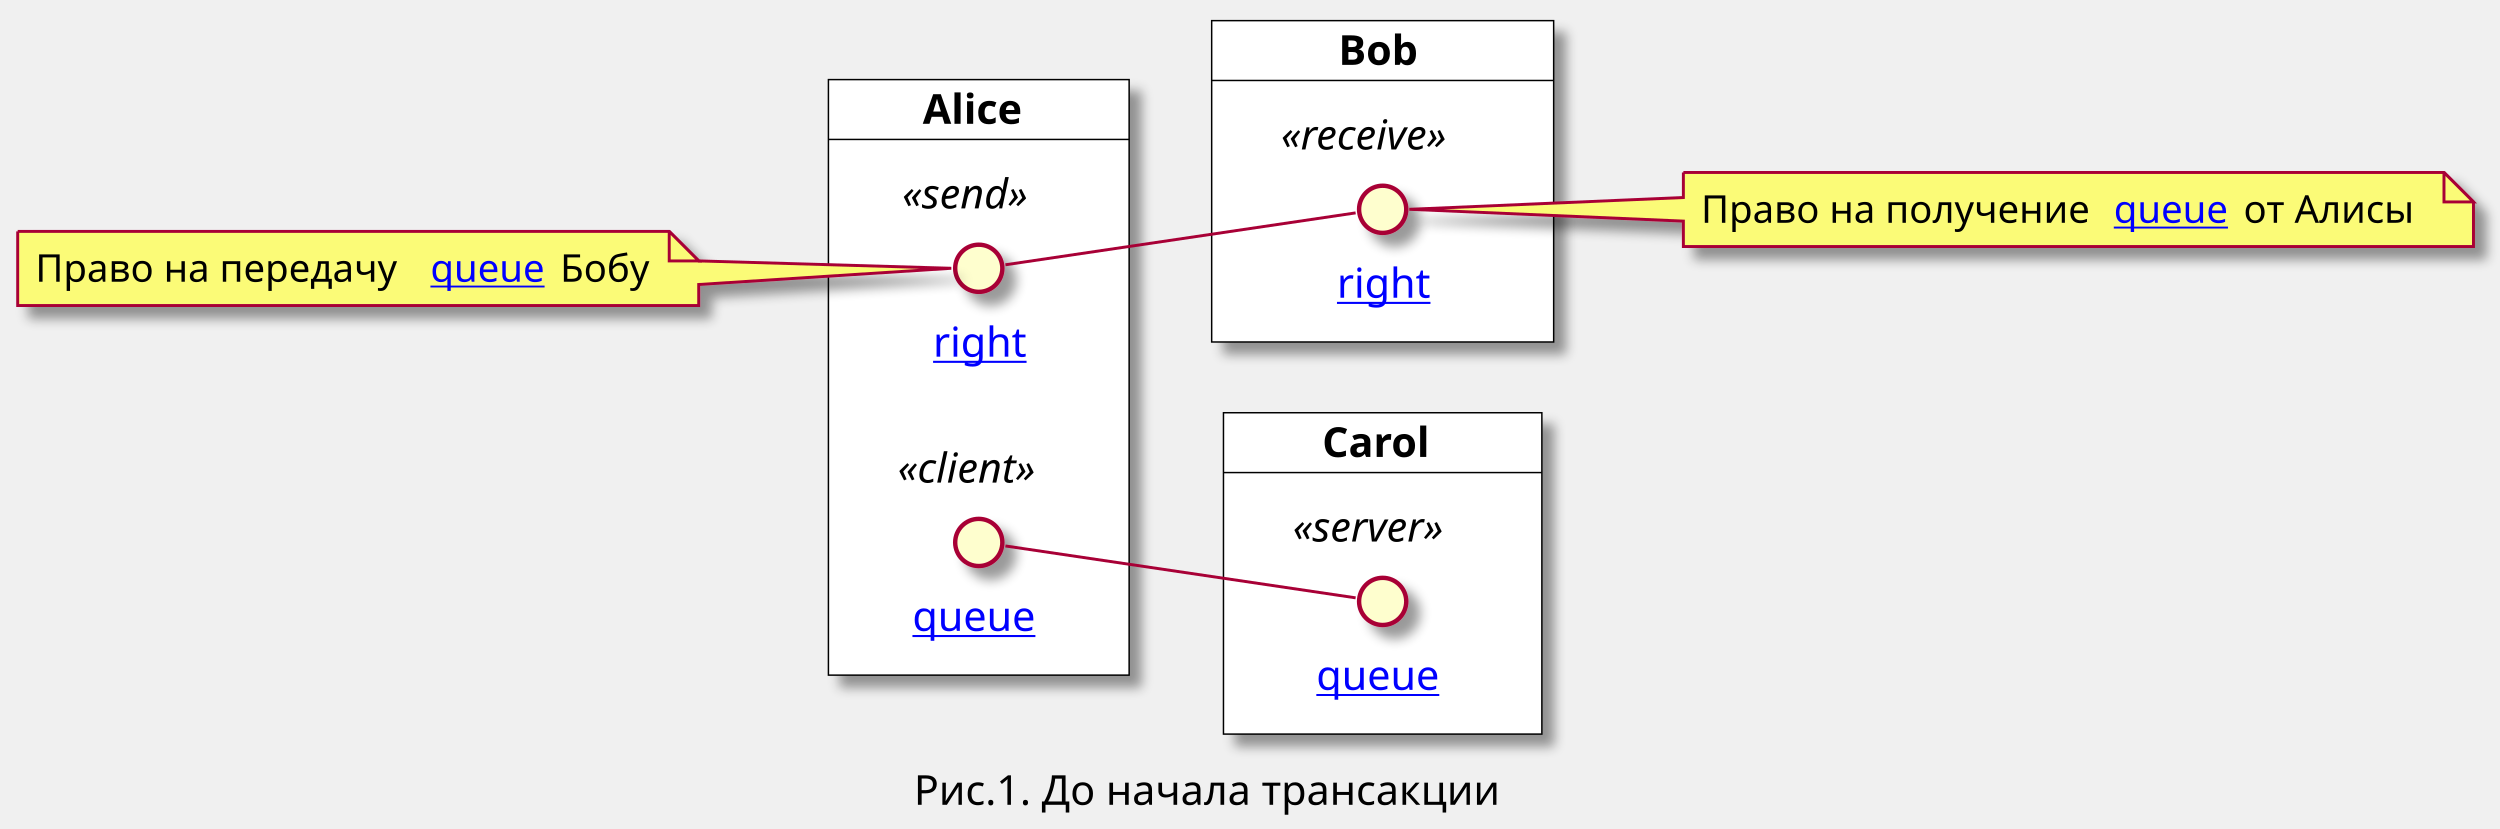
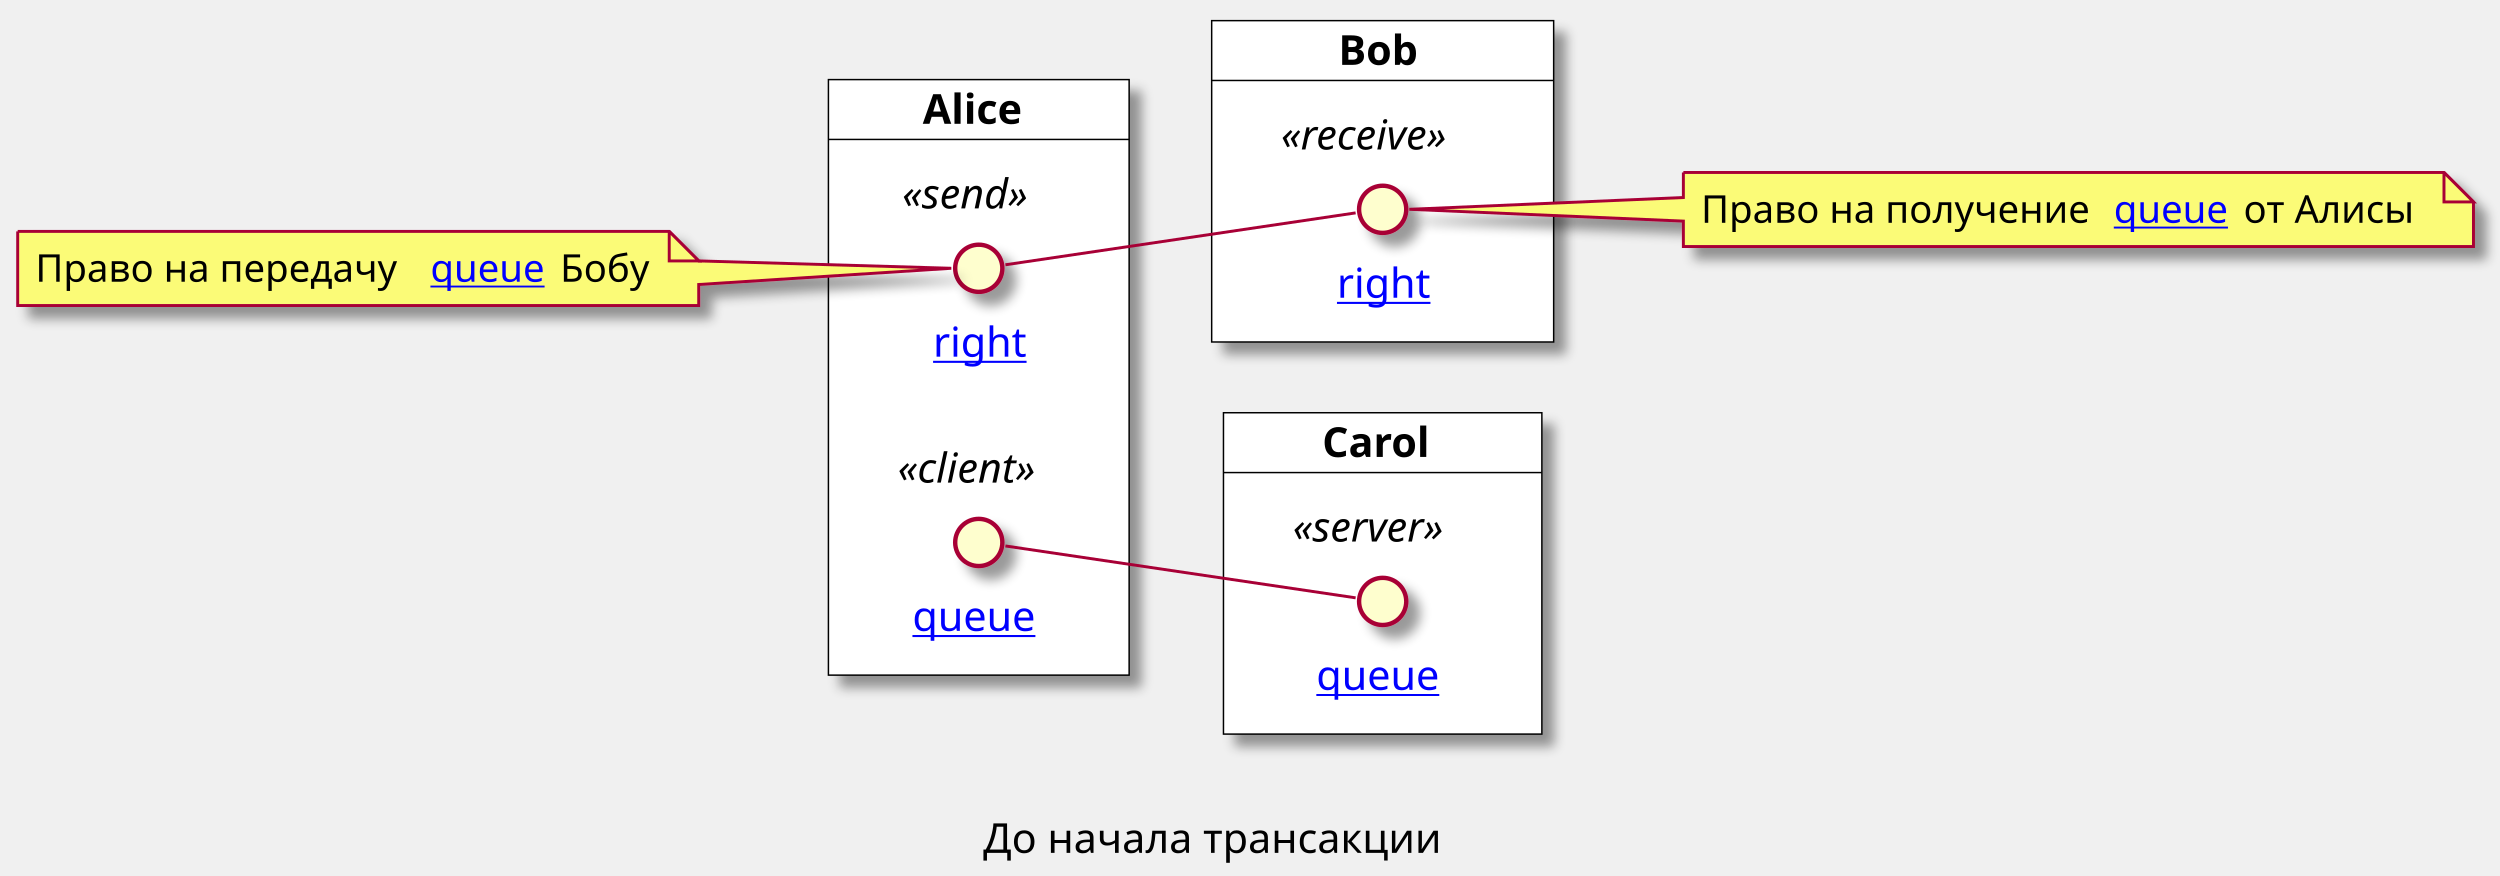
- <svg xmlns="http://www.w3.org/2000/svg" xmlns:xlink="http://www.w3.org/1999/xlink" contentScriptType="application/ecmascript" contentStyleType="text/css" height="281px" preserveAspectRatio="none" style="width:848px;height:281px;background:#FFFFFF;" version="1.1" viewBox="0 0 848 281" width="848px" zoomAndPan="magnify">
+ <svg xmlns="http://www.w3.org/2000/svg" xmlns:xlink="http://www.w3.org/1999/xlink" contentScriptType="application/ecmascript" contentStyleType="text/css" height="297px" preserveAspectRatio="none" style="width:848px;height:297px;background:#FFFFFF;" version="1.1" viewBox="0 0 848 297" width="848px" zoomAndPan="magnify">
  <defs>
-     <filter height="300%" id="f1o0x47ypjtqjx" width="300%" x="-1" y="-1">
+     <filter height="300%" id="f26lsopewtmd3" width="300%" x="-1" y="-1">
      <feGaussianBlur result="blurOut" stdDeviation="2.0" />
      <feColorMatrix in="blurOut" result="blurOut2" type="matrix" values="0 0 0 0 0 0 0 0 0 0 0 0 0 0 0 0 0 0 .4 0" />
      <feOffset dx="4.0" dy="4.0" in="blurOut2" result="blurOut3" />
      <feBlend in="SourceGraphic" in2="blurOut3" mode="normal" />
    </filter>
  </defs>
  <g>
-     <rect fill="#FFFFFF" filter="url(#f1o0x47ypjtqjx)" height="202" style="stroke:#000000;stroke-width:0.5;" width="102" x="281" y="27" />
+     <rect fill="#FFFFFF" filter="url(#f26lsopewtmd3)" height="202" style="stroke:#000000;stroke-width:0.5;" width="102" x="281" y="27" />
    <line style="stroke:#000000;stroke-width:0.5;" x1="281" x2="383" y1="47.297" y2="47.297" />
    <text fill="#000000" font-family="sans-serif" font-size="14" font-weight="bold" lengthAdjust="spacing" textLength="38" x="313" y="41.995">Alice</text>
-     <rect fill="#FFFFFF" filter="url(#f1o0x47ypjtqjx)" height="109" style="stroke:#000000;stroke-width:0.5;" width="116" x="411" y="7" />
+     <rect fill="#FFFFFF" filter="url(#f26lsopewtmd3)" height="109" style="stroke:#000000;stroke-width:0.5;" width="116" x="411" y="7" />
    <line style="stroke:#000000;stroke-width:0.5;" x1="411" x2="527" y1="27.297" y2="27.297" />
    <text fill="#000000" font-family="sans-serif" font-size="14" font-weight="bold" lengthAdjust="spacing" textLength="30" x="454" y="21.995">Bob</text>
-     <rect fill="#FFFFFF" filter="url(#f1o0x47ypjtqjx)" height="109" style="stroke:#000000;stroke-width:0.5;" width="108" x="415" y="140" />
+     <rect fill="#FFFFFF" filter="url(#f26lsopewtmd3)" height="109" style="stroke:#000000;stroke-width:0.5;" width="108" x="415" y="140" />
    <line style="stroke:#000000;stroke-width:0.5;" x1="415" x2="523" y1="160.297" y2="160.297" />
    <text fill="#000000" font-family="sans-serif" font-size="14" font-weight="bold" lengthAdjust="spacing" textLength="41" x="448.5" y="154.995">Carol</text>
-     <ellipse cx="332" cy="91" fill="#FEFECE" filter="url(#f1o0x47ypjtqjx)" rx="8" ry="8" style="stroke:#A80036;stroke-width:1.5;" />
+     <ellipse cx="332" cy="91" fill="#FEFECE" filter="url(#f26lsopewtmd3)" rx="8" ry="8" style="stroke:#A80036;stroke-width:1.5;" />
    <a href="/work/transaction-types/queue-example/diagrams/right-send/" target="_top" title="right" xlink:actuate="onRequest" xlink:href="/work/transaction-types/queue-example/diagrams/right-send/" xlink:show="new" xlink:title="right" xlink:type="simple">
      <text fill="#0000FF" font-family="sans-serif" font-size="14" lengthAdjust="spacing" text-decoration="underline" textLength="31" x="316.5" y="120.995">right</text>
    </a>
    <text fill="#000000" font-family="sans-serif" font-size="14" font-style="italic" lengthAdjust="spacing" textLength="52" x="306" y="70.698">«send»</text>
-     <ellipse cx="332" cy="184" fill="#FEFECE" filter="url(#f1o0x47ypjtqjx)" rx="8" ry="8" style="stroke:#A80036;stroke-width:1.5;" />
+     <ellipse cx="332" cy="184" fill="#FEFECE" filter="url(#f26lsopewtmd3)" rx="8" ry="8" style="stroke:#A80036;stroke-width:1.5;" />
    <a href="/work/transaction-types/queue-example/diagrams/queue-client/" target="_top" title="queue" xlink:actuate="onRequest" xlink:href="/work/transaction-types/queue-example/diagrams/queue-client/" xlink:show="new" xlink:title="queue" xlink:type="simple">
      <text fill="#0000FF" font-family="sans-serif" font-size="14" lengthAdjust="spacing" text-decoration="underline" textLength="45" x="309.5" y="213.995">queue</text>
    </a>
    <text fill="#000000" font-family="sans-serif" font-size="14" font-style="italic" lengthAdjust="spacing" textLength="55" x="304.5" y="163.698">«client»</text>
-     <ellipse cx="469" cy="71" fill="#FEFECE" filter="url(#f1o0x47ypjtqjx)" rx="8" ry="8" style="stroke:#A80036;stroke-width:1.5;" />
+     <ellipse cx="469" cy="71" fill="#FEFECE" filter="url(#f26lsopewtmd3)" rx="8" ry="8" style="stroke:#A80036;stroke-width:1.5;" />
    <a href="/work/transaction-types/queue-example/diagrams/right-receive/" target="_top" title="right" xlink:actuate="onRequest" xlink:href="/work/transaction-types/queue-example/diagrams/right-receive/" xlink:show="new" xlink:title="right" xlink:type="simple">
      <text fill="#0000FF" font-family="sans-serif" font-size="14" lengthAdjust="spacing" text-decoration="underline" textLength="31" x="453.5" y="100.995">right</text>
    </a>
    <text fill="#000000" font-family="sans-serif" font-size="14" font-style="italic" lengthAdjust="spacing" textLength="69" x="434.5" y="50.698">«receive»</text>
-     <ellipse cx="469" cy="204" fill="#FEFECE" filter="url(#f1o0x47ypjtqjx)" rx="8" ry="8" style="stroke:#A80036;stroke-width:1.5;" />
+     <ellipse cx="469" cy="204" fill="#FEFECE" filter="url(#f26lsopewtmd3)" rx="8" ry="8" style="stroke:#A80036;stroke-width:1.5;" />
    <a href="/work/transaction-types/queue-example/diagrams/queue-server/" target="_top" title="queue" xlink:actuate="onRequest" xlink:href="/work/transaction-types/queue-example/diagrams/queue-server/" xlink:show="new" xlink:title="queue" xlink:type="simple">
      <text fill="#0000FF" font-family="sans-serif" font-size="14" lengthAdjust="spacing" text-decoration="underline" textLength="45" x="446.5" y="233.995">queue</text>
    </a>
    <text fill="#000000" font-family="sans-serif" font-size="14" font-style="italic" lengthAdjust="spacing" textLength="61" x="438.5" y="183.698">«server»</text>
-     <path d="M6,78.5 L6,103.633 A0,0 0 0 0 6,103.633 L237,103.633 A0,0 0 0 0 237,103.633 L237,96.5 L322.67,91 L237,88.5 L237,88.5 L227,78.5 L6,78.5 A0,0 0 0 0 6,78.5 " fill="#FBFB77" filter="url(#f1o0x47ypjtqjx)" style="stroke:#A80036;stroke-width:1.0;" />
+     <path d="M6,78.5 L6,103.633 A0,0 0 0 0 6,103.633 L237,103.633 A0,0 0 0 0 237,103.633 L237,96.5 L322.67,91 L237,88.5 L237,88.5 L227,78.5 L6,78.5 A0,0 0 0 0 6,78.5 " fill="#FBFB77" filter="url(#f26lsopewtmd3)" style="stroke:#A80036;stroke-width:1.0;" />
    <path d="M227,78.5 L227,88.5 L237,88.5 L227,78.5 " fill="#FBFB77" style="stroke:#A80036;stroke-width:1.0;" />
    <text fill="#000000" font-family="sans-serif" font-size="13" lengthAdjust="spacing" textLength="130" x="12" y="95.567">Право на передачу</text>
    <a href="/work/transaction-types/queue-example/diagrams/queue-client/" target="_top" title="queue" xlink:actuate="onRequest" xlink:href="/work/transaction-types/queue-example/diagrams/queue-client/" xlink:show="new" xlink:title="queue" xlink:type="simple">
      <text fill="#0000FF" font-family="sans-serif" font-size="13" lengthAdjust="spacing" text-decoration="underline" textLength="40" x="146" y="95.567">queue</text>
    </a>
    <text fill="#000000" font-family="sans-serif" font-size="13" lengthAdjust="spacing" textLength="32" x="190" y="95.567">Бобу</text>
-     <path d="M571,58.5 L571,67 L478.05,71 L571,75 L571,83.633 A0,0 0 0 0 571,83.633 L839,83.633 A0,0 0 0 0 839,83.633 L839,68.5 L829,58.5 L571,58.5 A0,0 0 0 0 571,58.5 " fill="#FBFB77" filter="url(#f1o0x47ypjtqjx)" style="stroke:#A80036;stroke-width:1.0;" />
+     <path d="M571,58.5 L571,67 L478.05,71 L571,75 L571,83.633 A0,0 0 0 0 571,83.633 L839,83.633 A0,0 0 0 0 839,83.633 L839,68.5 L829,58.5 L571,58.5 A0,0 0 0 0 571,58.5 " fill="#FBFB77" filter="url(#f26lsopewtmd3)" style="stroke:#A80036;stroke-width:1.0;" />
    <path d="M829,58.5 L829,68.5 L839,68.5 L829,58.5 " fill="#FBFB77" style="stroke:#A80036;stroke-width:1.0;" />
    <text fill="#000000" font-family="sans-serif" font-size="13" lengthAdjust="spacing" textLength="136" x="577" y="75.567">Право на получение</text>
    <a href="/work/transaction-types/queue-example/diagrams/queue-client/" target="_top" title="queue" xlink:actuate="onRequest" xlink:href="/work/transaction-types/queue-example/diagrams/queue-client/" xlink:show="new" xlink:title="queue" xlink:type="simple">
      <text fill="#0000FF" font-family="sans-serif" font-size="13" lengthAdjust="spacing" text-decoration="underline" textLength="40" x="717" y="75.567">queue</text>
    </a>
    <text fill="#000000" font-family="sans-serif" font-size="13" lengthAdjust="spacing" textLength="63" x="761" y="75.567">от Алисы</text>
    <path codeLine="32" d="M341.04,89.81 C364.99,86.26 435.71,75.78 459.83,72.21 " fill="none" id="right1-right2" style="stroke:#A80036;stroke-width:1.0;" />
    <path codeLine="33" d="M341.04,185.19 C364.99,188.74 435.71,199.22 459.83,202.79 " fill="none" id="queue1-queue2" style="stroke:#A80036;stroke-width:1.0;" />
-     <text fill="#000000" font-family="sans-serif" font-size="14" lengthAdjust="spacing" textLength="213" x="310" y="272.995">Рис.1. До начала трансакции</text>
+     <text fill="#000000" font-family="sans-serif" font-size="14" lengthAdjust="spacing" textLength="0" x="418.5" y="272.995" />
+     <text fill="#000000" font-family="sans-serif" font-size="14" lengthAdjust="spacing" textLength="166" x="333.5" y="289.292">До начала трансакции</text>
  </g>
</svg>
